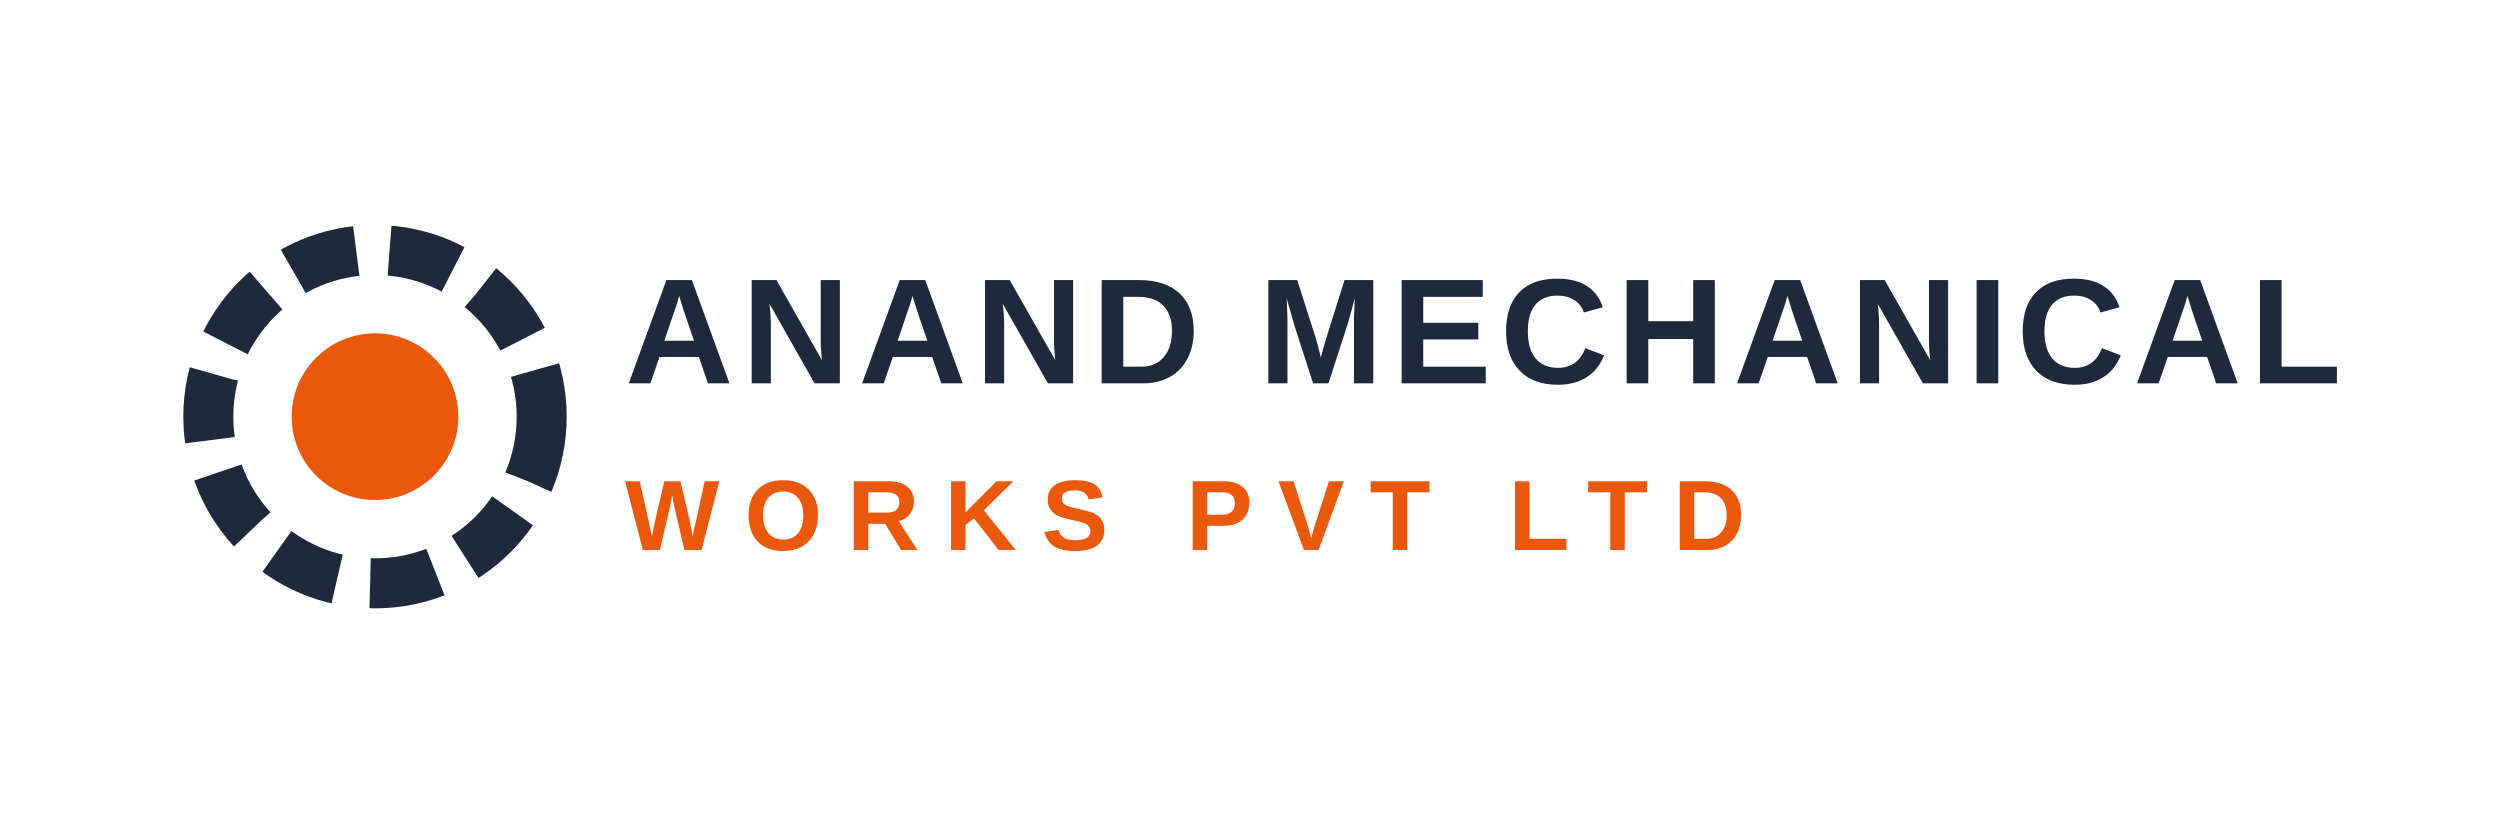
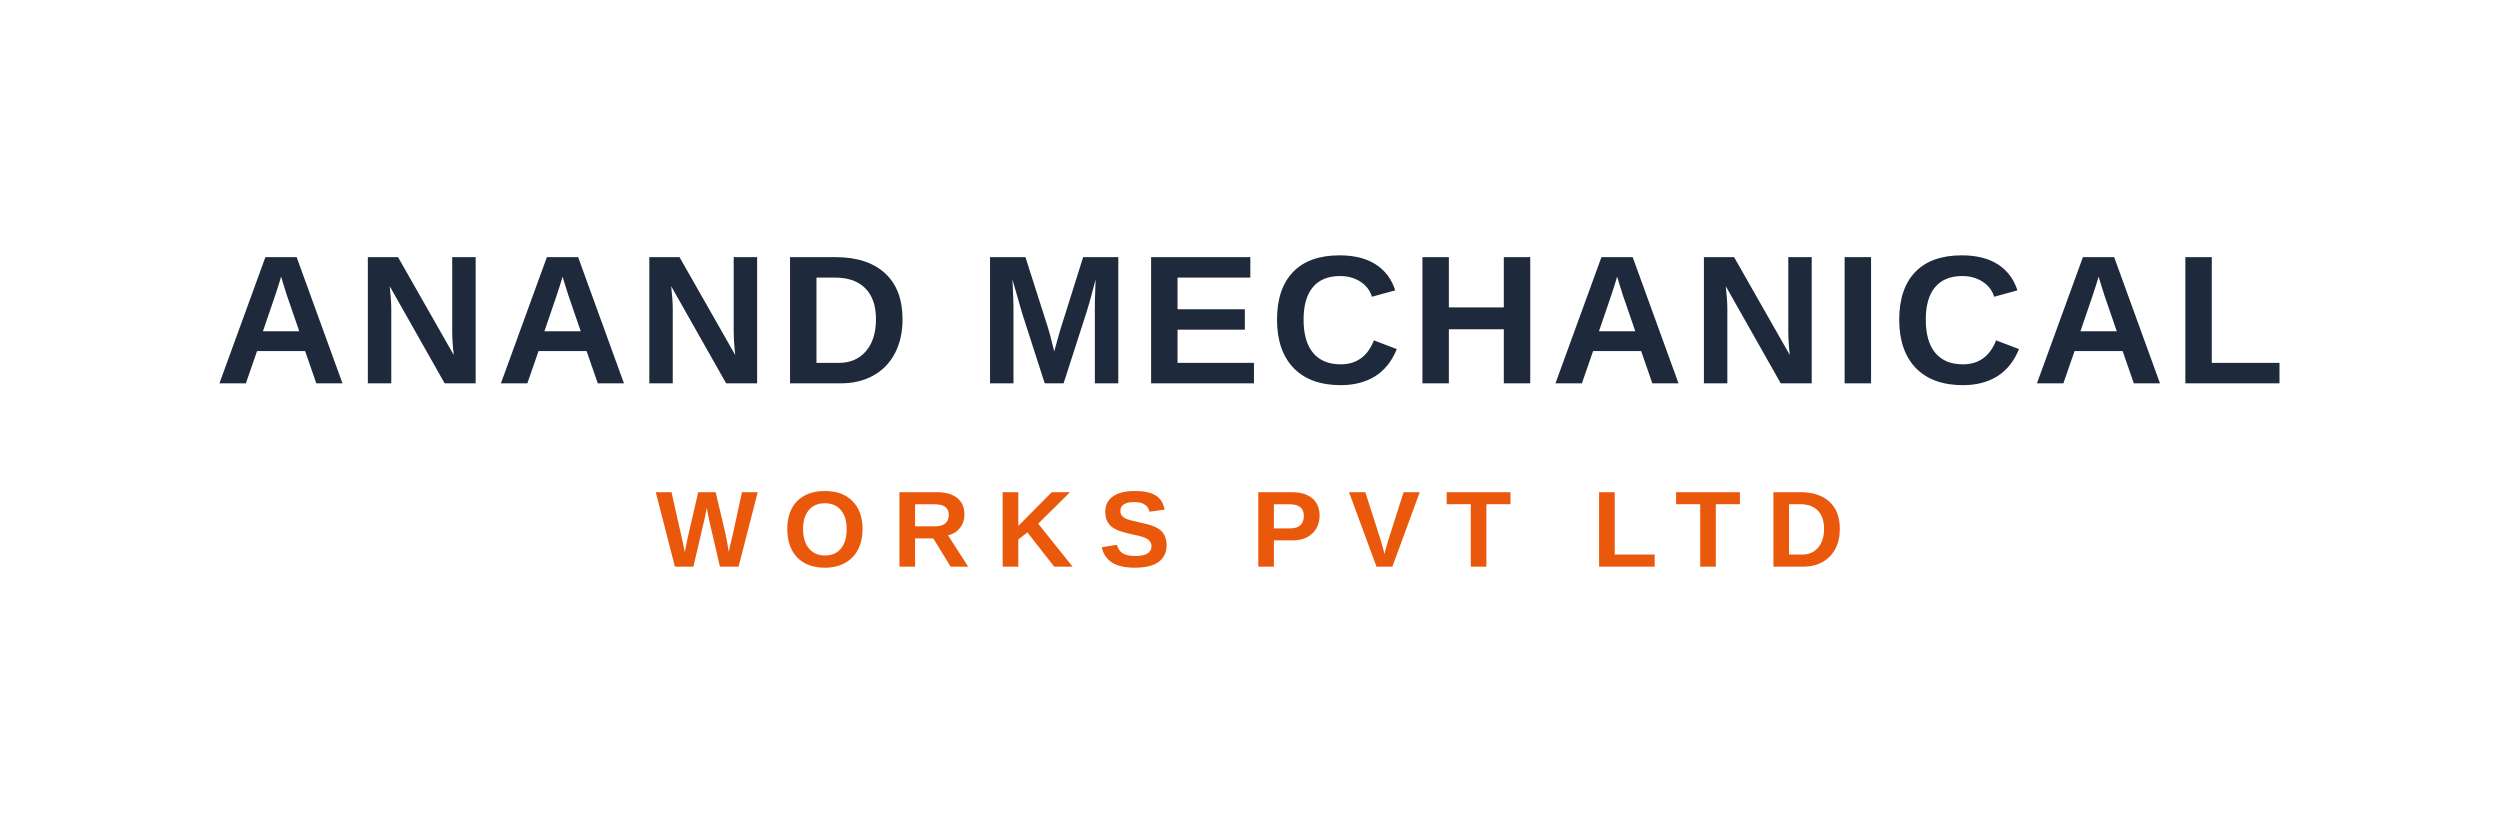
<svg xmlns="http://www.w3.org/2000/svg" viewBox="0 0 300 100" width="100%" height="100%">
  <rect width="300" height="100" fill="none" />
-   <circle cx="45" cy="50" r="20" fill="none" stroke="#1E293B" stroke-width="6" stroke-dasharray="8 4" />
-   <circle cx="45" cy="50" r="10" fill="#EA580C" />
-   <text x="75" y="46" font-family="Arial, sans-serif" font-weight="900" font-size="18" fill="#1E293B" letter-spacing="1">ANAND MECHANICAL</text>
-   <text x="75" y="66" font-family="Arial, sans-serif" font-weight="700" font-size="12" fill="#EA580C" letter-spacing="3">WORKS PVT LTD</text>
+   <text x="150" y="46" text-anchor="middle" font-family="Arial, sans-serif" font-weight="900" font-size="22" fill="#1E293B" letter-spacing="1">ANAND MECHANICAL</text>
+   <text x="150" y="68" text-anchor="middle" font-family="Arial, sans-serif" font-weight="700" font-size="13" fill="#EA580C" letter-spacing="3">WORKS PVT LTD</text>
</svg>
